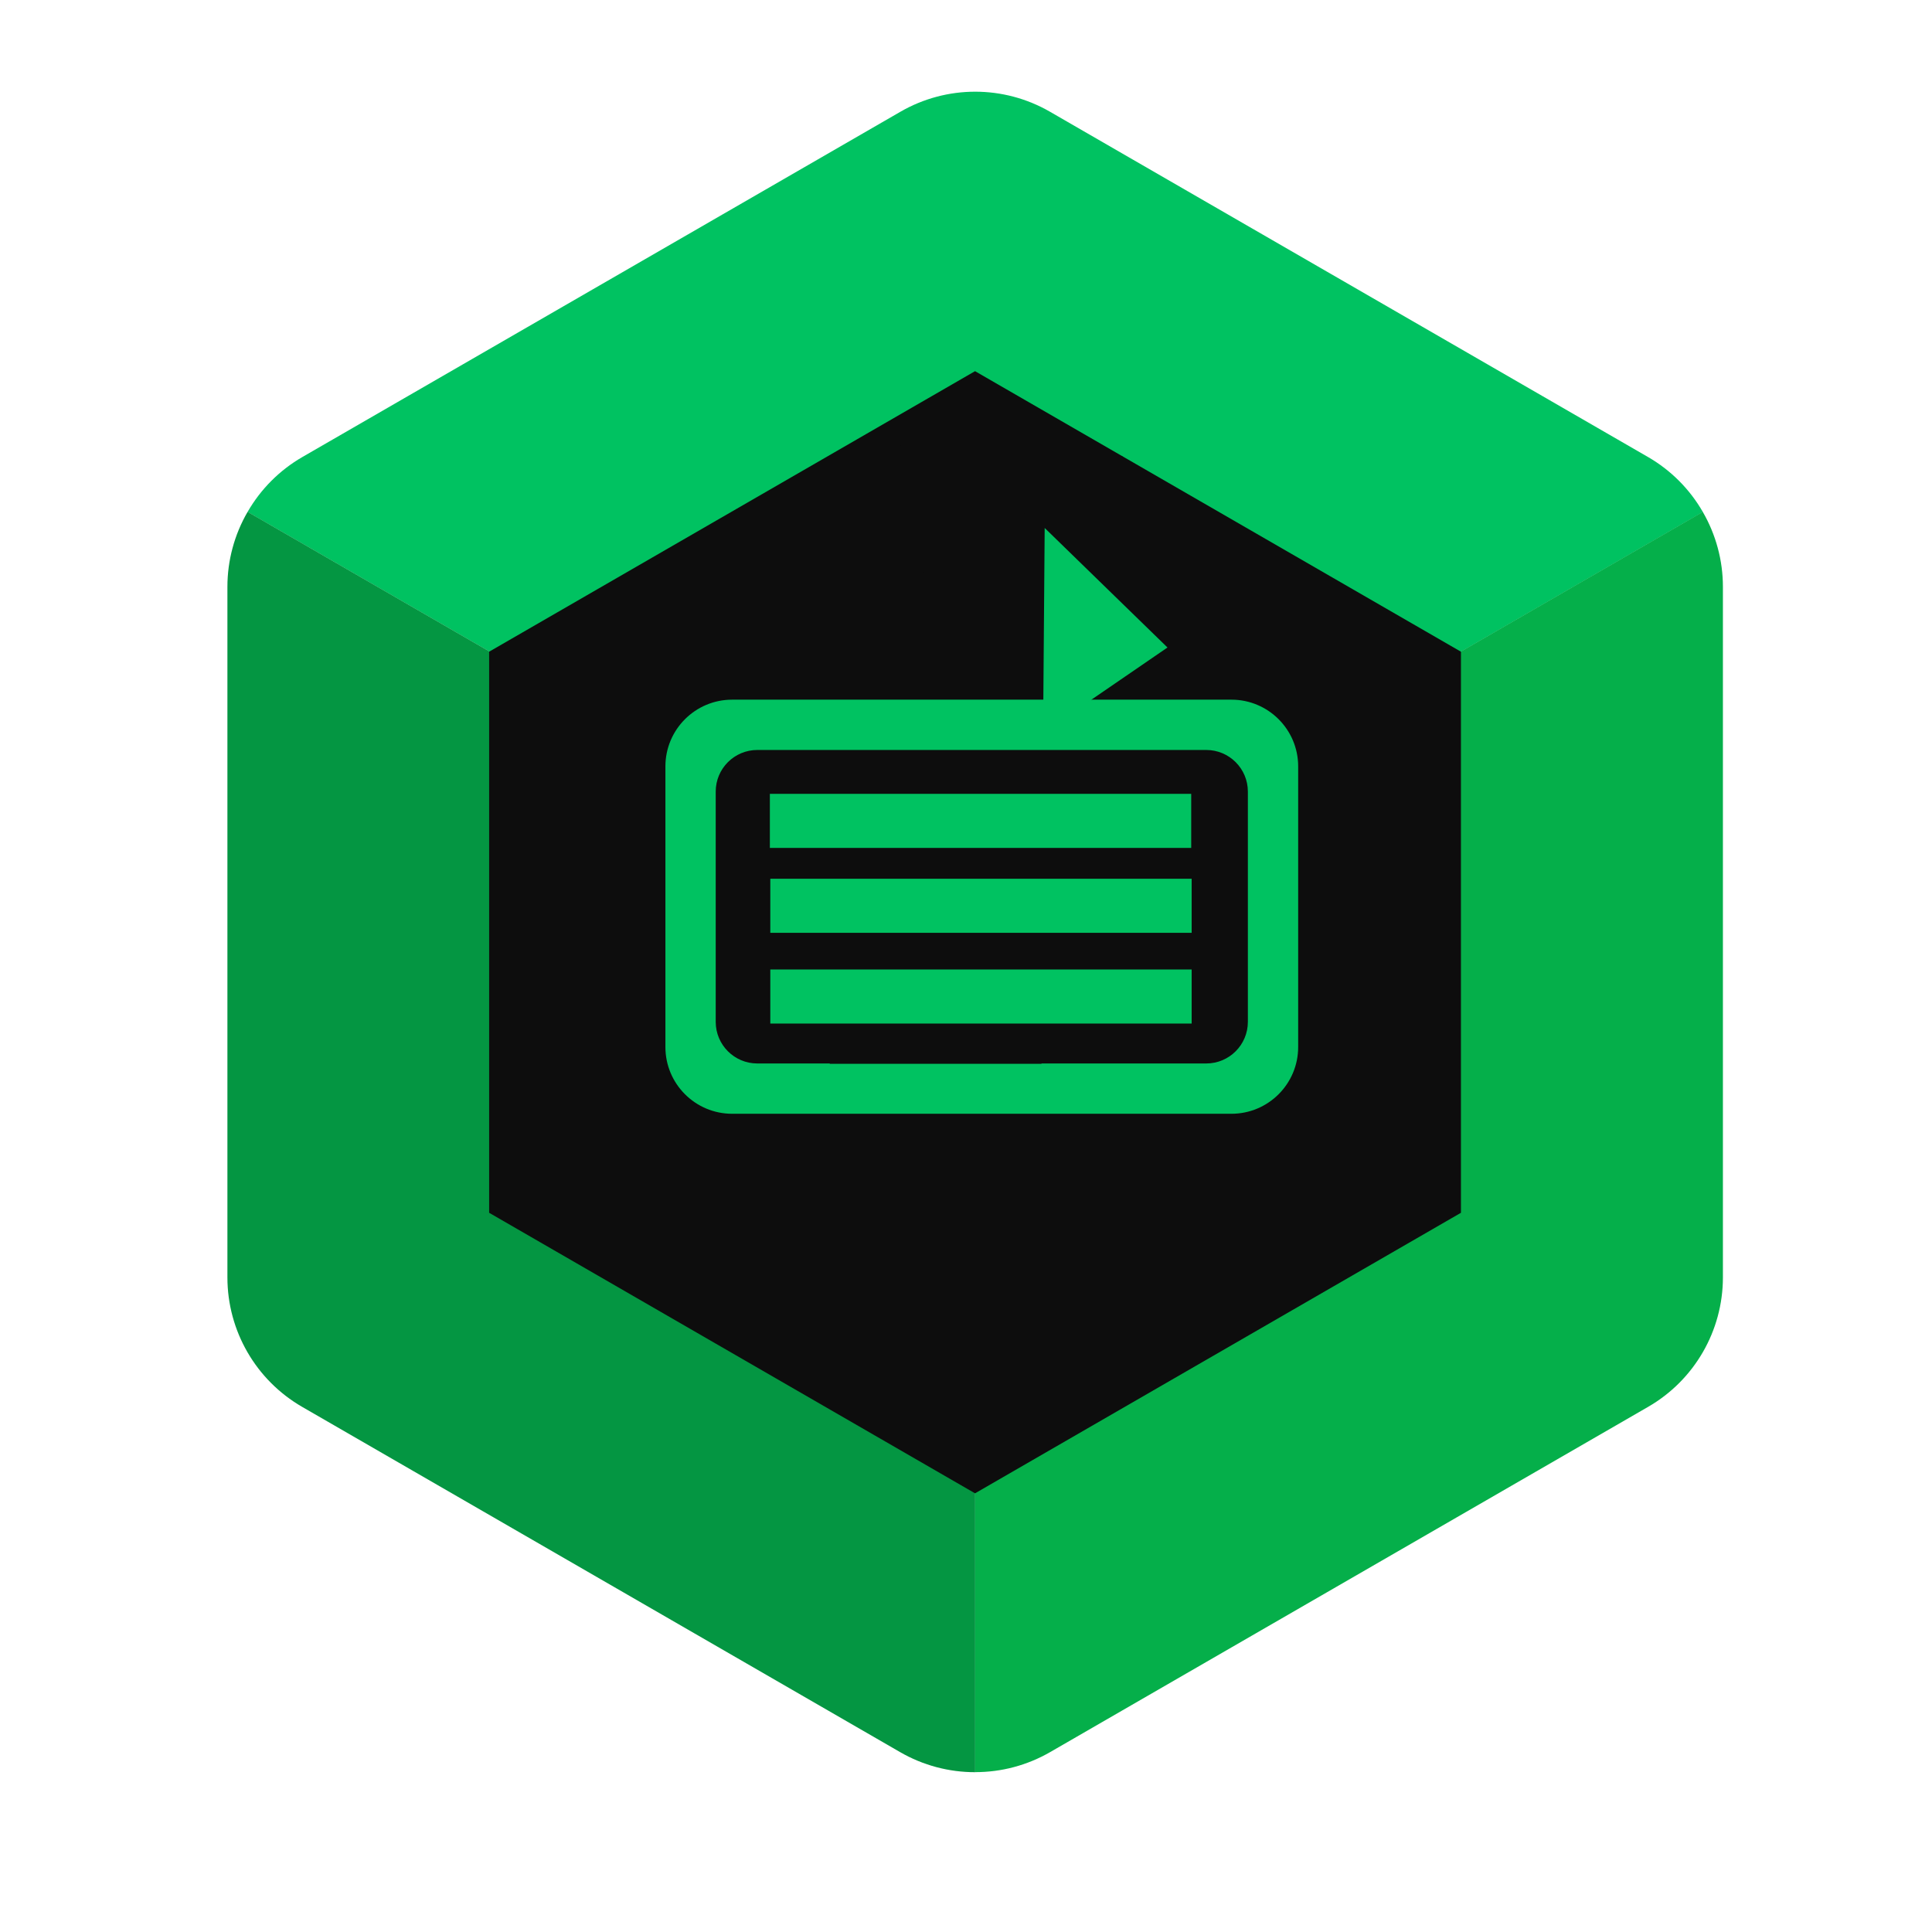
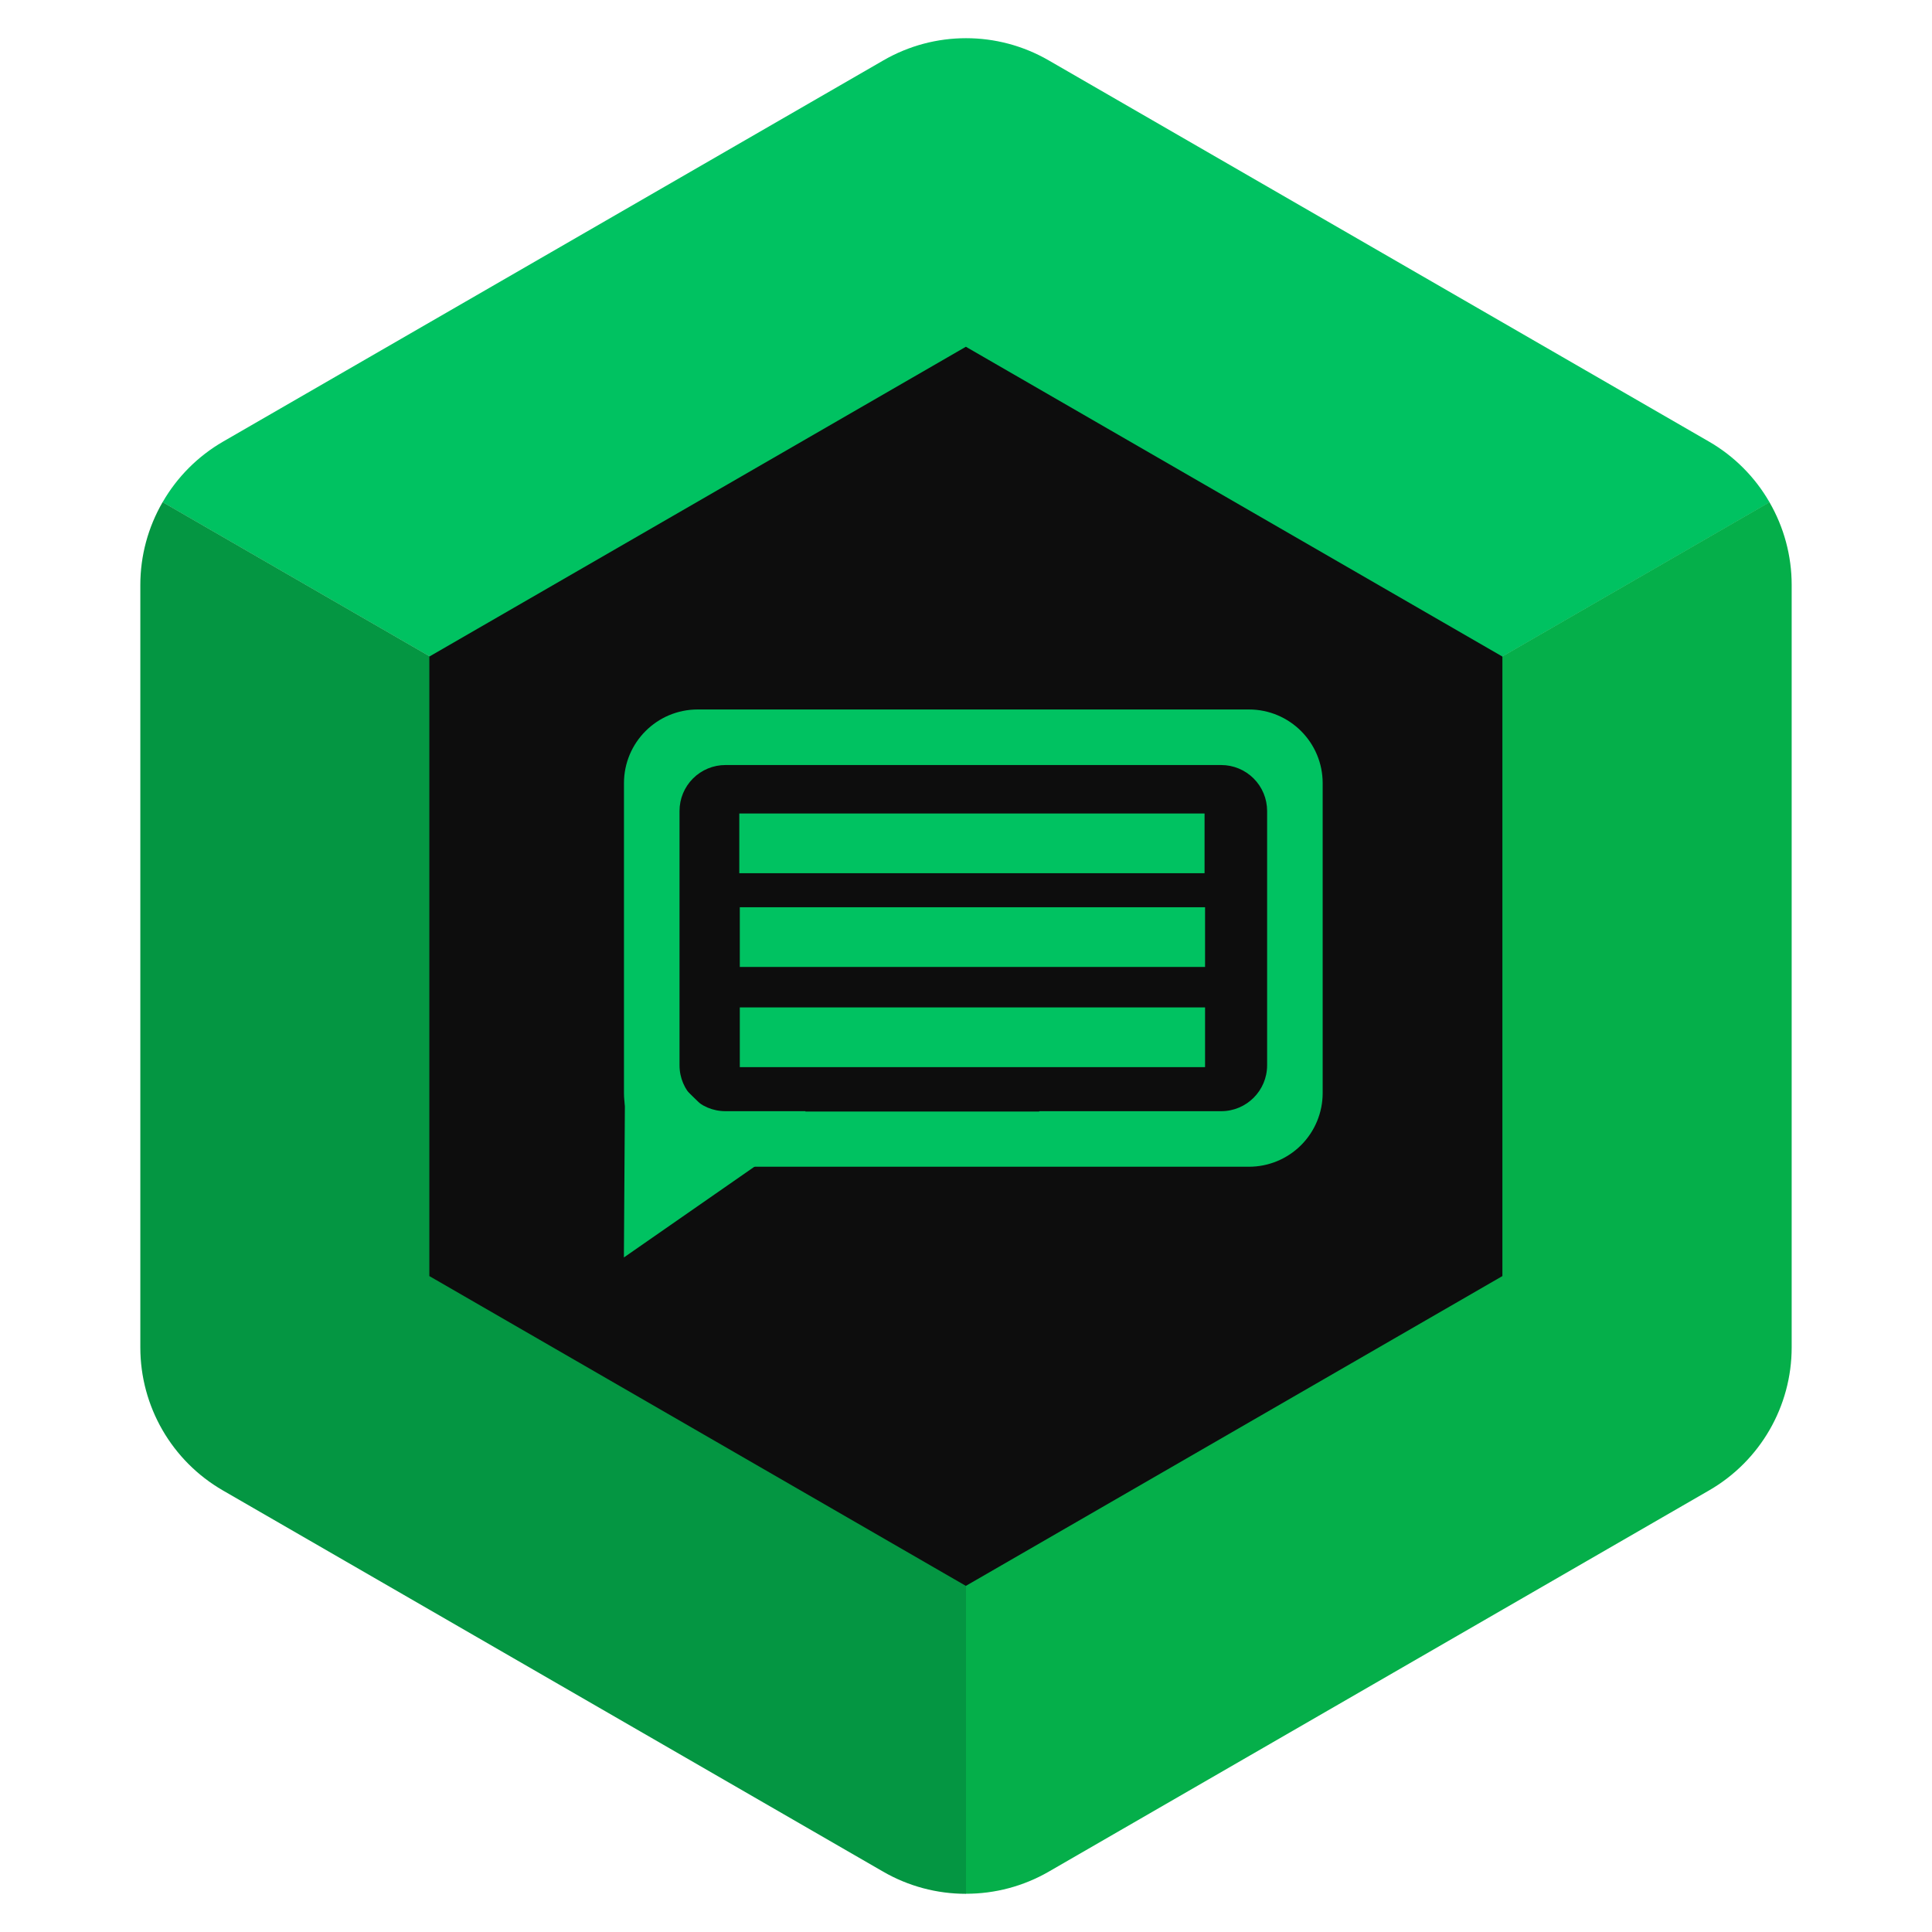
- <svg xmlns="http://www.w3.org/2000/svg" xmlns:ns1="https://boxy-svg.com" viewBox="0 0 500 500">
-   <path style="fill: rgb(0, 194, 97);" d="M 233.035 28.915 L 78.262 118.273 C 72.367 121.677 67.473 126.577 64.076 132.482 L 131.546 171.434 L 252.447 101.631 L 373.314 171.413 L 440.701 132.508 C 437.306 126.592 432.405 121.681 426.501 118.273 L 271.729 28.915 C 259.756 22.002 245.007 22.002 233.035 28.915 Z" transform="matrix(1, 0, 0, 1, 0, 2.842170943040401e-14)" />
-   <path style="fill: rgb(5, 175, 74);" d="M 445.888 330.579 L 445.888 151.864 C 445.888 145.055 444.091 138.367 440.677 132.475 L 373.206 171.428 L 373.206 311.033 L 252.34 380.815 L 252.34 458.628 C 259.16 458.645 265.863 456.857 271.77 453.447 L 426.54 364.088 C 438.512 357.178 445.888 344.404 445.888 330.579 Z" transform="matrix(1, 0, 0, 1, 0, 2.842170943040401e-14)" />
-   <path style="fill: rgb(4, 150, 66);" d="M 78.202 364.101 L 232.972 453.46 C 238.87 456.863 245.561 458.651 252.372 458.641 L 252.372 380.735 L 131.469 310.932 L 131.469 171.368 L 64.082 132.462 C 60.657 138.358 58.854 145.057 58.854 151.877 L 58.854 330.592 C 58.854 344.415 66.23 357.189 78.202 364.101 Z" transform="matrix(1, 0, 0, 1, 0, 2.842170943040401e-14)" />
-   <polygon style="fill: rgb(13, 13, 13);" points="252.34 96.058 126.588 168.662 126.588 313.868 252.34 386.47 378.092 313.868 378.092 168.662 252.34 96.058" transform="matrix(1, 0, 0, 1, 0, 2.842170943040401e-14)" />
-   <rect style="fill: rgb(13, 13, 13);" x="244.251" y="246.868" width="18.002" height="39.756" transform="matrix(1, 0, 0, 1, 0, 2.842170943040401e-14)" />
-   <path d="M 189.483 181.073 H 318.69 A 17.276 17.276 0 0 1 335.966 198.349 V 270.968 A 17.276 17.276 0 0 1 318.69 288.244 H 189.483 A 17.276 17.276 0 0 1 172.207 270.968 V 198.349 A 17.276 17.276 0 0 1 189.483 181.073 Z M 185.227 204.859 V 264.458 A 10.766 10.766 0 0 0 195.993 275.224 H 312.18 A 10.766 10.766 0 0 0 322.946 264.458 V 204.859 A 10.766 10.766 0 0 0 312.18 194.093 H 195.993 A 10.766 10.766 0 0 0 185.227 204.859 Z" style="fill: rgb(0, 194, 97); stroke: rgb(0, 0, 0); stroke-width: 0px; paint-order: fill;" transform="matrix(1, 0, 0, 1, 0, 2.842170943040401e-14)" ns1:shape="frame 172.207 181.073 163.759 107.171 13.02 13.02 17.276 17.276 17.276 17.276 1@77f4feed" />
-   <path d="M 155.21 194.085 L 163.604 237.574 L 124.562 237.574 L 155.21 194.085 Z" style="fill: rgb(0, 194, 97); stroke: rgb(0, 0, 0); stroke-width: 0px; transform-origin: 144.083px 215.83px;" transform="matrix(0.8246789, -0.565601, 0.5716359, 0.82054, 31.41819, 65.16829)" ns1:shape="triangle 124.562 194.085 39.042 43.489 0.785 0 1@3f39440f" />
-   <path d="M 219.61 138.078 L 265.232 173.687 L 198.24 173.687 L 219.61 138.078 Z" style="fill: rgb(13, 13, 13); transform-origin: 231.736px 155.882px;" transform="matrix(0.8649709, -0.5018221, 0.5077191, 0.8615501, -26.97371, 101.6111)" ns1:shape="triangle 198.24 138.078 66.992 35.609 0.319 0 1@306e99cb" />
-   <rect x="214.735" y="246.012" width="54.799" height="29.286" style="stroke: rgb(13, 13, 13); stroke-width: 0px; paint-order: fill; fill: rgb(13, 13, 13);" transform="matrix(1, 0, 0, 1, 0, 2.842170943040401e-14)" />
-   <rect x="199.238" y="205.446" width="109.045" height="13.995" style="fill: rgb(0, 194, 97); stroke: rgb(0, 0, 0); stroke-width: 0px; paint-order: fill;" transform="matrix(1, 0, 0, 1, 0, 2.842170943040401e-14)" />
-   <rect x="199.355" y="227.418" width="109.045" height="13.995" style="fill: rgb(0, 194, 97); stroke: rgb(0, 0, 0); stroke-width: 0px; paint-order: fill;" transform="matrix(1, 0, 0, 1, 0, 2.842170943040401e-14)" />
-   <rect x="199.355" y="250.9" width="109.045" height="13.995" style="fill: rgb(0, 194, 97); stroke: rgb(0, 0, 0); stroke-width: 0px; paint-order: fill;" transform="matrix(1, 0, 0, 1, 0, 2.842170943040401e-14)" />
+ <svg xmlns="http://www.w3.org/2000/svg" version="1.1" width="1080" height="1080" viewBox="0 0 1080 1080">
+   <defs />
+   <g transform="matrix(1 0 0 1 540 540)" id="3d376b21-cf29-4d39-afce-1cd47c88f76f">
+     <rect style="stroke: none; stroke-width: 1; stroke-dasharray: none; stroke-linecap: butt; stroke-dashoffset: 0; stroke-linejoin: miter; stroke-miterlimit: 4; fill: rgb(255,255,255); fill-rule: nonzero; opacity: 1; visibility: hidden;" vector-effect="non-scaling-stroke" x="-540" y="-540" rx="0" ry="0" width="1080" height="1080" />
+   </g>
+   <g transform="matrix(1 0 0 1 540 540)" id="87b846e2-7b8b-4f47-89bf-bc74efce7eec" />
+   <g transform="matrix(2.385083, 0, 0, 2.385083, 540.0454, 197.4887)" style="">
+     <path style="stroke: none; stroke-width: 1; stroke-dasharray: none; stroke-linecap: butt; stroke-dashoffset: 0; stroke-linejoin: miter; stroke-miterlimit: 4; fill: rgb(0,194,97); fill-rule: nonzero; opacity: 1;" vector-effect="non-scaling-stroke" transform=" translate(-252.39, -97.58)" d="M 233.035 28.915 L 78.262 118.273 C 72.367 121.677 67.473 126.577 64.076 132.482 L 131.546 171.434 L 252.447 101.631 L 373.314 171.413 L 440.701 132.508 C 437.306 126.592 432.405 121.681 426.501 118.273 L 271.729 28.915 C 259.756 22.002 245.007 22.002 233.035 28.915 Z" stroke-linecap="round" />
+   </g>
+   <g transform="matrix(2.385083, 0, 0, 2.385083, 770.7306, 669.6635)" style="">
+     <path style="stroke: none; stroke-width: 1; stroke-dasharray: none; stroke-linecap: butt; stroke-dashoffset: 0; stroke-linejoin: miter; stroke-miterlimit: 4; fill: rgb(5,175,74); fill-rule: nonzero; opacity: 1;" vector-effect="non-scaling-stroke" transform=" translate(-349.11, -295.55)" d="M 445.888 330.579 L 445.888 151.864 C 445.888 145.055 444.091 138.367 440.677 132.475 L 373.206 171.428 L 373.206 311.033 L 252.34 380.815 L 252.34 458.628 C 259.16 458.645 265.863 456.857 271.77 453.447 L 426.54 364.088 C 438.512 357.178 445.888 344.404 445.888 330.579 Z" stroke-linecap="round" />
+   </g>
+   <g transform="matrix(2.385083, 0, 0, 2.385083, 309.217, 669.6635)" style="">
+     <path style="stroke: none; stroke-width: 1; stroke-dasharray: none; stroke-linecap: butt; stroke-dashoffset: 0; stroke-linejoin: miter; stroke-miterlimit: 4; fill: rgb(4,150,66); fill-rule: nonzero; opacity: 1;" vector-effect="non-scaling-stroke" transform=" translate(-155.61, -295.55)" d="M 78.202 364.101 L 232.972 453.46 C 238.87 456.863 245.561 458.651 252.372 458.641 L 252.372 380.735 L 131.469 310.932 L 131.469 171.368 L 64.082 132.462 C 60.657 138.358 58.854 145.057 58.854 151.877 L 58.854 330.592 C 58.854 344.415 66.23 357.189 78.202 364.101 Z" stroke-linecap="round" />
+   </g>
+   <g transform="matrix(2.385083, 0, 0, 2.385083, 539.926, 540.1774)" style="">
+     <polygon style="stroke: none; stroke-width: 1; stroke-dasharray: none; stroke-linecap: butt; stroke-dashoffset: 0; stroke-linejoin: miter; stroke-miterlimit: 4; fill: rgb(13,13,13); fill-rule: nonzero; opacity: 1;" vector-effect="non-scaling-stroke" points="0,-145.21 -125.75,-72.6 -125.75,72.6 0,145.21 125.75,72.6 125.75,-72.6 0,-145.21 " />
+   </g>
+   <g transform="matrix(2.385083, 0, 0, 2.385083, 542.0965, 600.9492)" style="">
+     <rect style="stroke: none; stroke-width: 1; stroke-dasharray: none; stroke-linecap: butt; stroke-dashoffset: 0; stroke-linejoin: miter; stroke-miterlimit: 4; fill: rgb(13,13,13); fill-rule: nonzero; opacity: 1;" vector-effect="non-scaling-stroke" x="-9.001" y="-19.878" rx="0" ry="0" width="18.002" height="39.756" />
+   </g>
+   <g transform="matrix(2.385083, 0, 0, 2.385083, 544.1, 524.4119)" style="">
+     <path style="stroke: rgb(0,0,0); stroke-width: 0; stroke-dasharray: none; stroke-linecap: butt; stroke-dashoffset: 0; stroke-linejoin: miter; stroke-miterlimit: 4; fill: rgb(0,194,97); fill-rule: nonzero; opacity: 1;" vector-effect="non-scaling-stroke" transform=" translate(-254.09, -234.66)" d="M 189.483 181.073 L 318.69 181.073 C 328.231 181.073 335.966 188.808 335.966 198.349 L 335.966 270.968 C 335.966 275.55 334.146 279.944 330.906 283.184 C 327.666 286.424 323.272 288.244 318.69 288.244 L 189.483 288.244 C 184.901 288.244 180.507 286.424 177.267 283.184 C 174.027 279.944 172.207 275.55 172.207 270.968 L 172.207 198.349 C 172.207 188.808 179.942 181.073 189.483 181.073 Z M 185.227 204.859 L 185.227 264.458 C 185.227 270.404 190.047 275.224 195.993 275.224 L 312.18 275.224 C 318.126 275.224 322.946 270.404 322.946 264.458 L 322.946 204.859 C 322.946 202.004 321.812 199.265 319.793 197.246 C 317.774 195.227 315.035 194.093 312.18 194.093 L 195.993 194.093 C 193.138 194.093 190.399 195.227 188.38 197.246 C 186.361 199.265 185.227 202.004 185.227 204.859 Z" stroke-linecap="round" />
+   </g>
+   <g transform="matrix(1.955766, -1.359495, 1.359495, 1.955766, 357.3719, 633.8634)" style="">
+     <path style="stroke: rgb(0,0,0); stroke-width: 0; stroke-dasharray: none; stroke-linecap: butt; stroke-dashoffset: 0; stroke-linejoin: miter; stroke-miterlimit: 4; fill: rgb(0,194,97); fill-rule: nonzero; opacity: 1;" vector-effect="non-scaling-stroke" transform=" translate(-144.08, -215.83)" d="M 155.21 194.085 L 163.604 237.574 L 124.562 237.574 L 155.21 194.085 Z" stroke-linecap="round" />
+   </g>
+   <g transform="matrix(2.05117, -1.192541, 1.216392, 2.05117, 540.57, 250.0559)" style="">
+     <path style="stroke: none; stroke-width: 1; stroke-dasharray: none; stroke-linecap: butt; stroke-dashoffset: 0; stroke-linejoin: miter; stroke-miterlimit: 4; fill: rgb(13,13,13); fill-rule: nonzero; opacity: 1;" vector-effect="non-scaling-stroke" transform=" translate(-231.74, -155.88)" d="M 219.61 138.078 L 265.232 173.687 L 198.24 173.687 L 219.61 138.078 Z" stroke-linecap="round" />
+   </g>
+   <g transform="matrix(2.385083, 0, 0, 2.385083, 515.5744, 586.424)" style="">
+     <rect style="stroke: rgb(13,13,13); stroke-width: 0; stroke-dasharray: none; stroke-linecap: butt; stroke-dashoffset: 0; stroke-linejoin: miter; stroke-miterlimit: 4; fill: rgb(13,13,13); fill-rule: nonzero; opacity: 1;" vector-effect="non-scaling-stroke" x="-27.399" y="-14.643" rx="0" ry="0" width="54.799" height="29.286" />
+   </g>
+   <g transform="matrix(2.385083, 0, 0, 2.385083, 543.313, 471.4393)" style="">
+     <rect style="stroke: rgb(0,0,0); stroke-width: 0; stroke-dasharray: none; stroke-linecap: butt; stroke-dashoffset: 0; stroke-linejoin: miter; stroke-miterlimit: 4; fill: rgb(0,194,97); fill-rule: nonzero; opacity: 1;" vector-effect="non-scaling-stroke" x="-54.523" y="-6.997" rx="0" ry="0" width="109.045" height="13.995" />
+   </g>
+   <g transform="matrix(2.385083, 0, 0, 2.385083, 543.5991, 523.8395)" style="">
+     <rect style="stroke: rgb(0,0,0); stroke-width: 0; stroke-dasharray: none; stroke-linecap: butt; stroke-dashoffset: 0; stroke-linejoin: miter; stroke-miterlimit: 4; fill: rgb(0,194,97); fill-rule: nonzero; opacity: 1;" vector-effect="non-scaling-stroke" x="-54.523" y="-6.997" rx="0" ry="0" width="109.045" height="13.995" />
+   </g>
+   <g transform="matrix(2.385083, 0, 0, 2.385083, 543.5991, 579.8413)" style="">
+     <rect style="stroke: rgb(0,0,0); stroke-width: 0; stroke-dasharray: none; stroke-linecap: butt; stroke-dashoffset: 0; stroke-linejoin: miter; stroke-miterlimit: 4; fill: rgb(0,194,97); fill-rule: nonzero; opacity: 1;" vector-effect="non-scaling-stroke" x="-54.523" y="-6.997" rx="0" ry="0" width="109.045" height="13.995" />
+   </g>
</svg>
